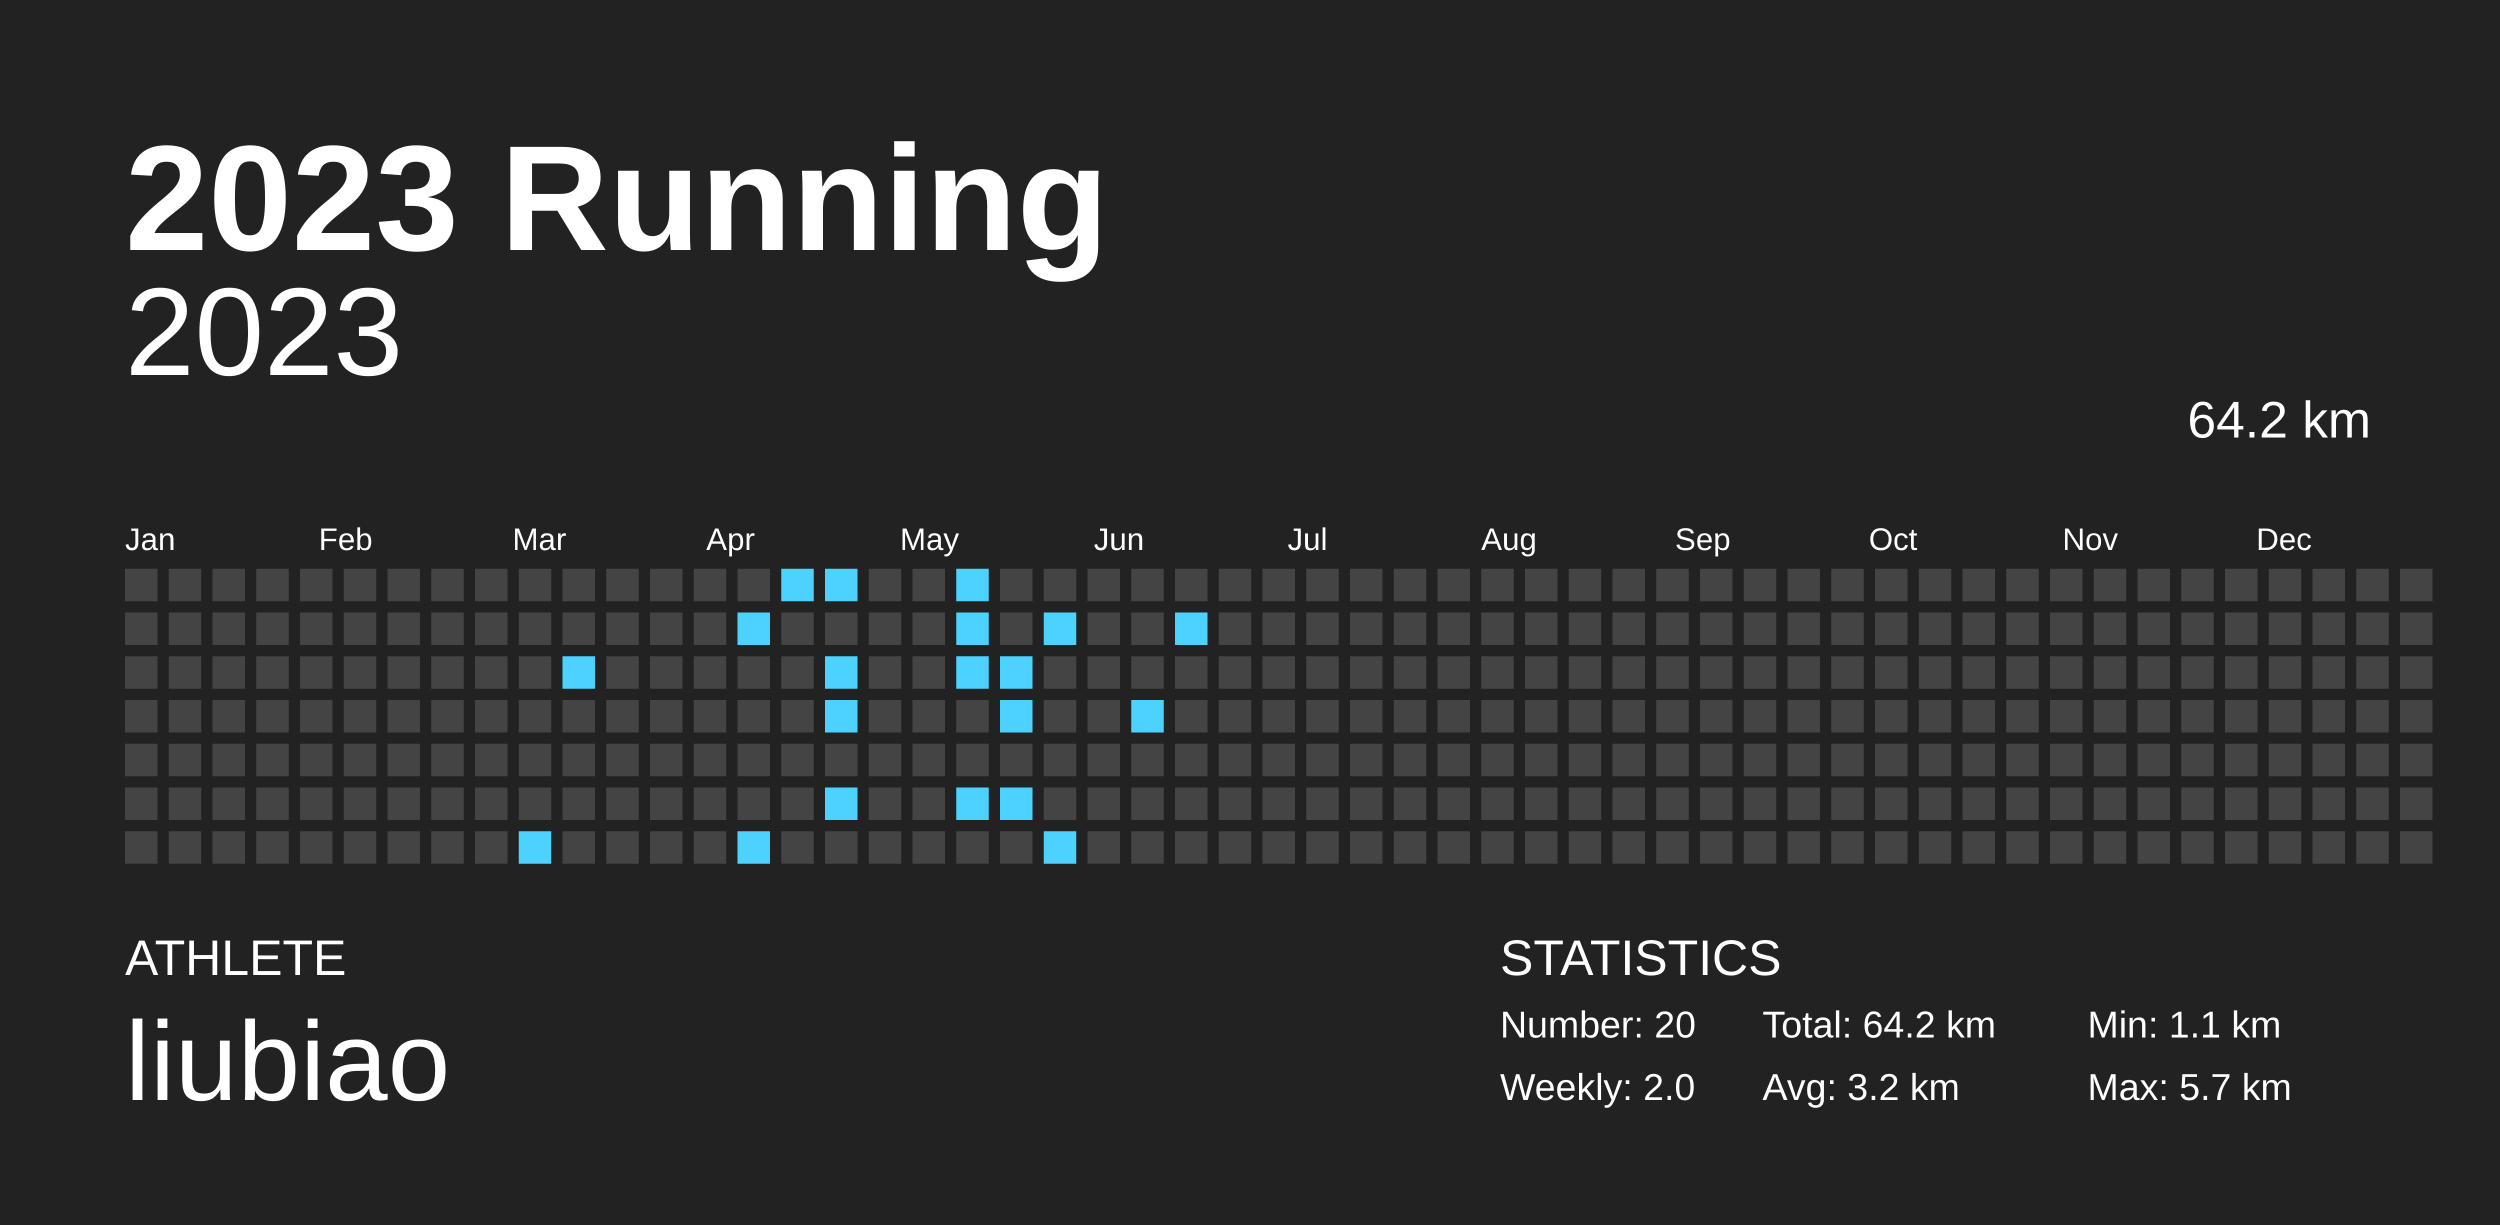
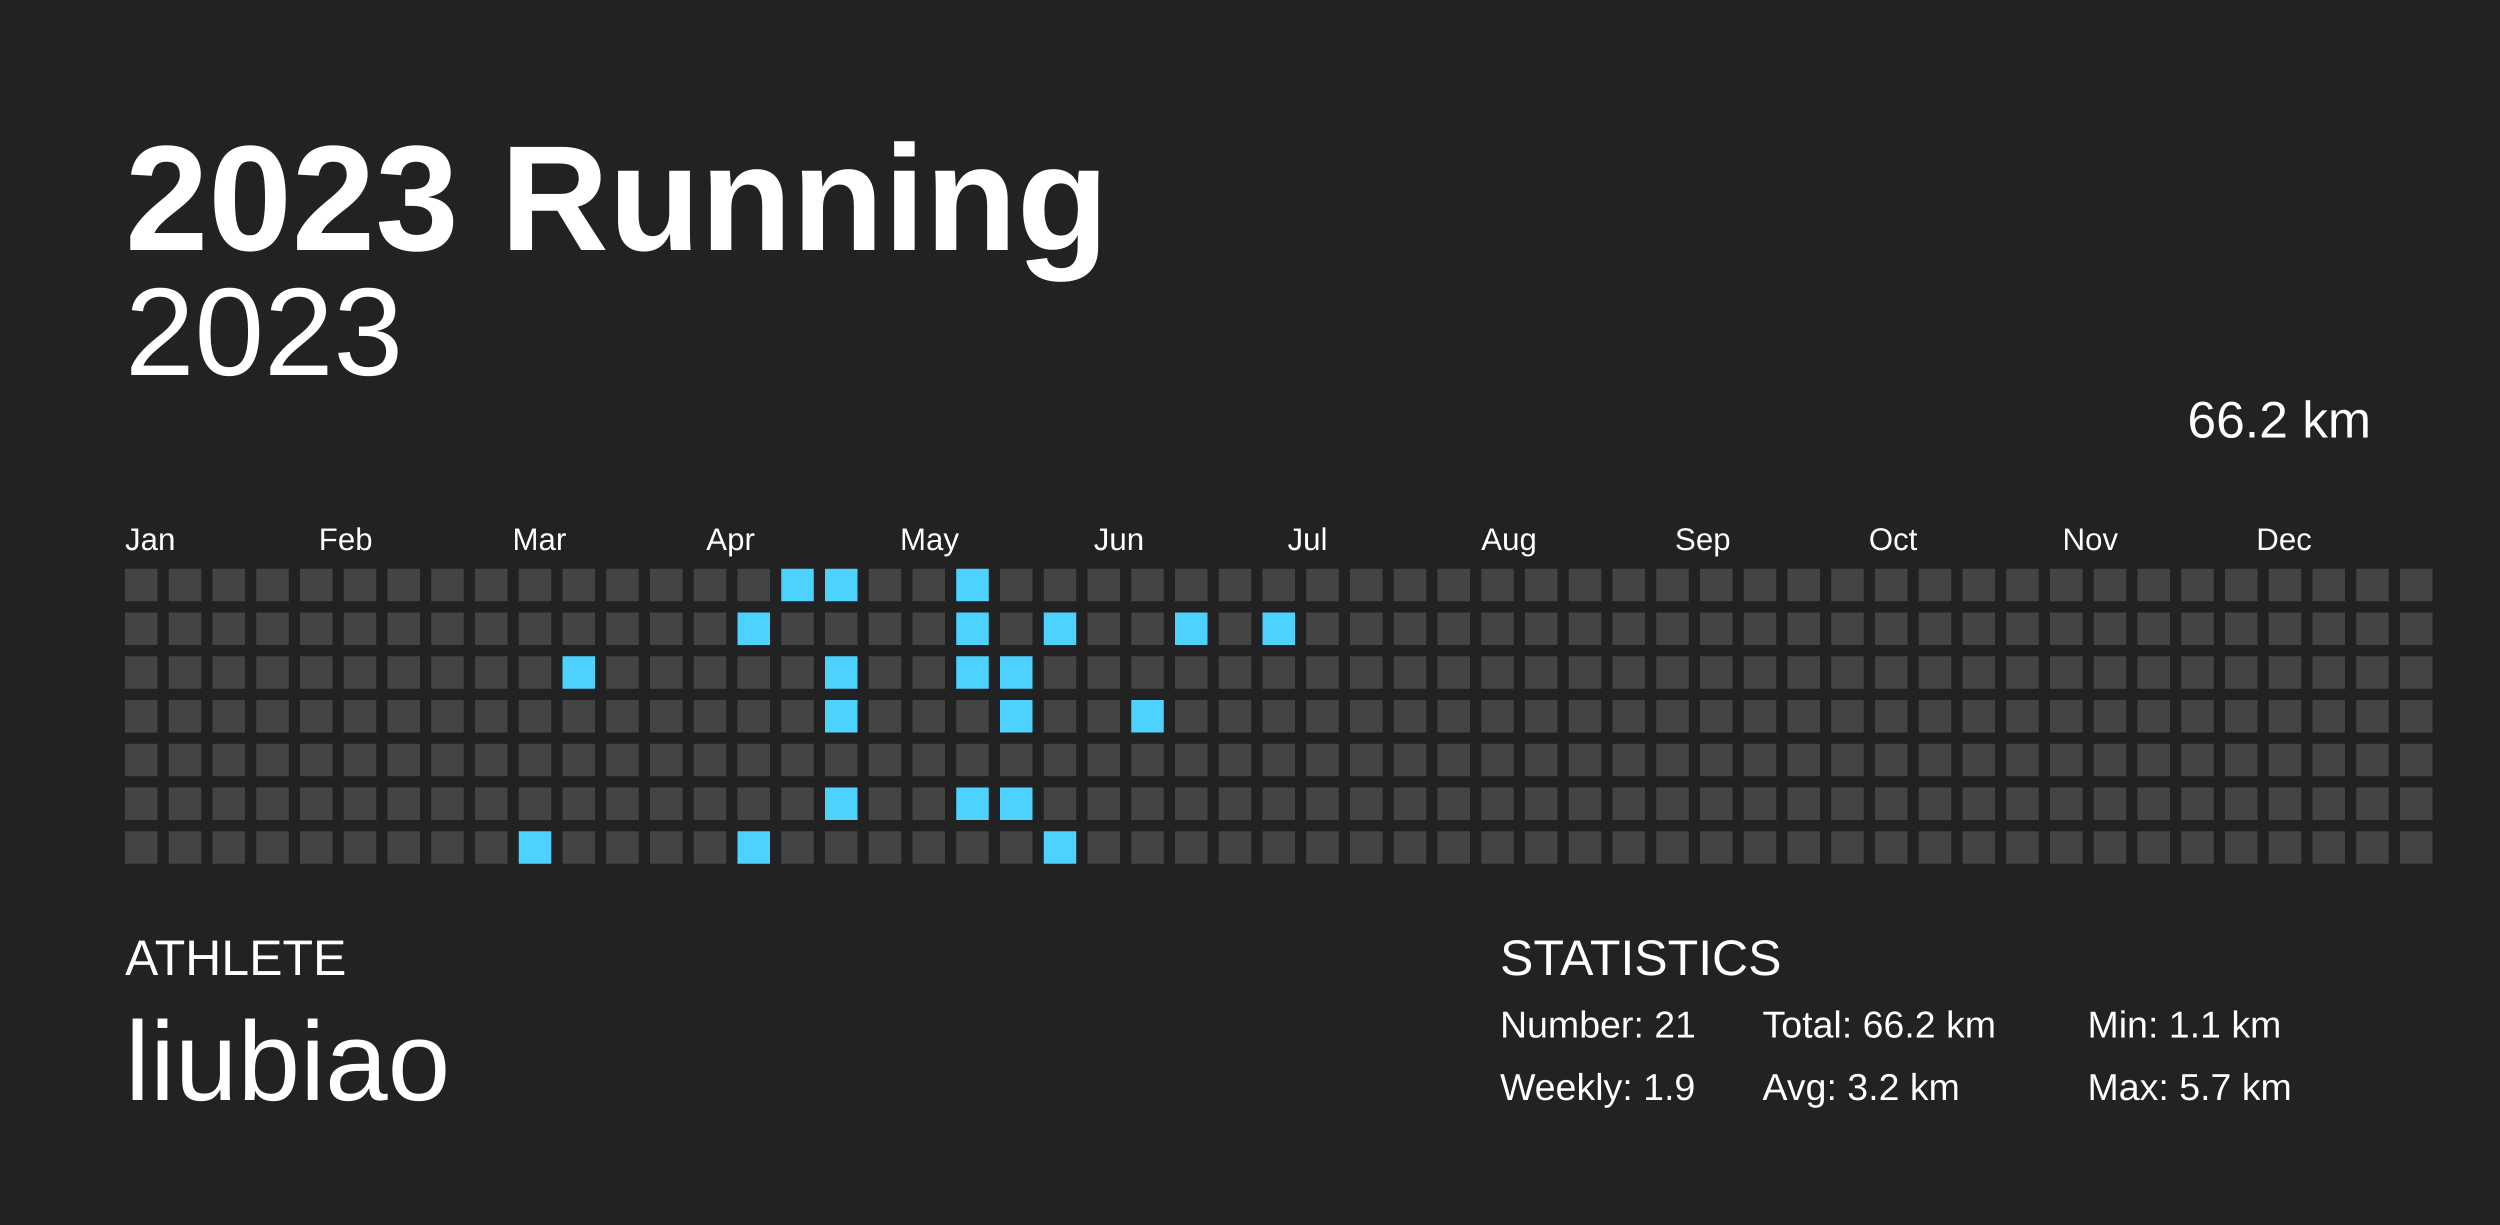
<svg xmlns="http://www.w3.org/2000/svg" baseProfile="full" height="98mm" version="1.1" viewBox="0,0,200,98" width="200mm">
  <defs />
  <rect fill="#222222" height="98" width="200" x="0" y="0" />
  <text fill="#FFFFFF" style="font-size:12px; font-family:Arial; font-weight:bold;" x="10" y="20">2023 Running</text>
  <text fill="#FFFFFF" style="font-size:4px; font-family:Arial" x="10" y="78">ATHLETE</text>
  <text fill="#FFFFFF" style="font-size:9px; font-family:Arial" x="10" y="88">liubiao</text>
  <text fill="#FFFFFF" style="font-size:4px; font-family:Arial" x="120" y="78">STATISTICS</text>
-   <text fill="#FFFFFF" style="font-size:3px; font-family:Arial" x="120" y="83">Number: 20</text>
-   <text fill="#FFFFFF" style="font-size:3px; font-family:Arial" x="120" y="88">Weekly: 2.0</text>
-   <text fill="#FFFFFF" style="font-size:3px; font-family:Arial" x="141" y="83">Total: 64.2 km</text>
+   <text fill="#FFFFFF" style="font-size:3px; font-family:Arial" x="120" y="83">Number: 21</text>
+   <text fill="#FFFFFF" style="font-size:3px; font-family:Arial" x="120" y="88">Weekly: 1.9</text>
+   <text fill="#FFFFFF" style="font-size:3px; font-family:Arial" x="141" y="83">Total: 66.2 km</text>
  <text fill="#FFFFFF" style="font-size:3px; font-family:Arial" x="141" y="88">Avg: 3.2 km</text>
  <text fill="#FFFFFF" style="font-size:3px; font-family:Arial" x="167" y="83">Min: 1.1 km</text>
  <text fill="#FFFFFF" style="font-size:3px; font-family:Arial" x="167" y="88">Max: 5.7 km</text>
  <text alignment-baseline="hanging" fill="#FFFFFF" style="font-size:10.0px; font-family:Arial;" x="10" y="30">2023</text>
-   <text alignment-baseline="hanging" fill="#FFFFFF" style="font-size:4.125px; font-family:Arial;" x="175" y="35">64.2 km</text>
+   <text alignment-baseline="hanging" fill="#FFFFFF" style="font-size:4.125px; font-family:Arial;" x="175" y="35">66.2 km</text>
  <text fill="#FFFFFF" style="font-size:2.5px; font-family:Arial" x="10.0" y="44">Jan</text>
  <text fill="#FFFFFF" style="font-size:2.5px; font-family:Arial" x="25.5" y="44">Feb</text>
  <text fill="#FFFFFF" style="font-size:2.5px; font-family:Arial" x="41.0" y="44">Mar</text>
  <text fill="#FFFFFF" style="font-size:2.5px; font-family:Arial" x="56.5" y="44">Apr</text>
  <text fill="#FFFFFF" style="font-size:2.5px; font-family:Arial" x="72.0" y="44">May</text>
  <text fill="#FFFFFF" style="font-size:2.5px; font-family:Arial" x="87.5" y="44">Jun</text>
  <text fill="#FFFFFF" style="font-size:2.5px; font-family:Arial" x="103.0" y="44">Jul</text>
  <text fill="#FFFFFF" style="font-size:2.5px; font-family:Arial" x="118.5" y="44">Aug</text>
  <text fill="#FFFFFF" style="font-size:2.5px; font-family:Arial" x="134.0" y="44">Sep</text>
  <text fill="#FFFFFF" style="font-size:2.5px; font-family:Arial" x="149.5" y="44">Oct</text>
  <text fill="#FFFFFF" style="font-size:2.5px; font-family:Arial" x="165.0" y="44">Nov</text>
  <text fill="#FFFFFF" style="font-size:2.5px; font-family:Arial" x="180.5" y="44">Dec</text>
  <rect fill="#444444" height="2.6" width="2.6" x="10.0" y="45.5" />
  <rect fill="#444444" height="2.6" width="2.6" x="10.0" y="49.0" />
  <rect fill="#444444" height="2.6" width="2.6" x="10.0" y="52.5" />
  <rect fill="#444444" height="2.6" width="2.6" x="10.0" y="56.0" />
  <rect fill="#444444" height="2.6" width="2.6" x="10.0" y="59.5" />
  <rect fill="#444444" height="2.6" width="2.6" x="10.0" y="63.0" />
  <rect fill="#444444" height="2.6" width="2.6" x="10.0" y="66.5" />
  <rect fill="#444444" height="2.6" width="2.6" x="13.5" y="45.5" />
  <rect fill="#444444" height="2.6" width="2.6" x="13.5" y="49.0" />
  <rect fill="#444444" height="2.6" width="2.6" x="13.5" y="52.5" />
  <rect fill="#444444" height="2.6" width="2.6" x="13.5" y="56.0" />
  <rect fill="#444444" height="2.6" width="2.6" x="13.5" y="59.5" />
  <rect fill="#444444" height="2.6" width="2.6" x="13.5" y="63.0" />
  <rect fill="#444444" height="2.6" width="2.6" x="13.5" y="66.5" />
  <rect fill="#444444" height="2.6" width="2.6" x="17.0" y="45.5" />
  <rect fill="#444444" height="2.6" width="2.6" x="17.0" y="49.0" />
  <rect fill="#444444" height="2.6" width="2.6" x="17.0" y="52.5" />
  <rect fill="#444444" height="2.6" width="2.6" x="17.0" y="56.0" />
  <rect fill="#444444" height="2.6" width="2.6" x="17.0" y="59.5" />
  <rect fill="#444444" height="2.6" width="2.6" x="17.0" y="63.0" />
  <rect fill="#444444" height="2.6" width="2.6" x="17.0" y="66.5" />
  <rect fill="#444444" height="2.6" width="2.6" x="20.5" y="45.5" />
  <rect fill="#444444" height="2.6" width="2.6" x="20.5" y="49.0" />
  <rect fill="#444444" height="2.6" width="2.6" x="20.5" y="52.5" />
  <rect fill="#444444" height="2.6" width="2.6" x="20.5" y="56.0" />
  <rect fill="#444444" height="2.6" width="2.6" x="20.5" y="59.5" />
  <rect fill="#444444" height="2.6" width="2.6" x="20.5" y="63.0" />
  <rect fill="#444444" height="2.6" width="2.6" x="20.5" y="66.5" />
  <rect fill="#444444" height="2.6" width="2.6" x="24.0" y="45.5" />
  <rect fill="#444444" height="2.6" width="2.6" x="24.0" y="49.0" />
  <rect fill="#444444" height="2.6" width="2.6" x="24.0" y="52.5" />
  <rect fill="#444444" height="2.6" width="2.6" x="24.0" y="56.0" />
  <rect fill="#444444" height="2.6" width="2.6" x="24.0" y="59.5" />
  <rect fill="#444444" height="2.6" width="2.6" x="24.0" y="63.0" />
  <rect fill="#444444" height="2.6" width="2.6" x="24.0" y="66.5" />
  <rect fill="#444444" height="2.6" width="2.6" x="27.5" y="45.5" />
  <rect fill="#444444" height="2.6" width="2.6" x="27.5" y="49.0" />
  <rect fill="#444444" height="2.6" width="2.6" x="27.5" y="52.5" />
  <rect fill="#444444" height="2.6" width="2.6" x="27.5" y="56.0" />
  <rect fill="#444444" height="2.6" width="2.6" x="27.5" y="59.5" />
  <rect fill="#444444" height="2.6" width="2.6" x="27.5" y="63.0" />
  <rect fill="#444444" height="2.6" width="2.6" x="27.5" y="66.5" />
  <rect fill="#444444" height="2.6" width="2.6" x="31.0" y="45.5" />
  <rect fill="#444444" height="2.6" width="2.6" x="31.0" y="49.0" />
  <rect fill="#444444" height="2.6" width="2.6" x="31.0" y="52.5" />
  <rect fill="#444444" height="2.6" width="2.6" x="31.0" y="56.0" />
  <rect fill="#444444" height="2.6" width="2.6" x="31.0" y="59.5" />
  <rect fill="#444444" height="2.6" width="2.6" x="31.0" y="63.0" />
  <rect fill="#444444" height="2.6" width="2.6" x="31.0" y="66.5" />
  <rect fill="#444444" height="2.6" width="2.6" x="34.5" y="45.5" />
  <rect fill="#444444" height="2.6" width="2.6" x="34.5" y="49.0" />
  <rect fill="#444444" height="2.6" width="2.6" x="34.5" y="52.5" />
  <rect fill="#444444" height="2.6" width="2.6" x="34.5" y="56.0" />
  <rect fill="#444444" height="2.6" width="2.6" x="34.5" y="59.5" />
  <rect fill="#444444" height="2.6" width="2.6" x="34.5" y="63.0" />
  <rect fill="#444444" height="2.6" width="2.6" x="34.5" y="66.5" />
  <rect fill="#444444" height="2.6" width="2.6" x="38.0" y="45.5" />
  <rect fill="#444444" height="2.6" width="2.6" x="38.0" y="49.0" />
  <rect fill="#444444" height="2.6" width="2.6" x="38.0" y="52.5" />
  <rect fill="#444444" height="2.6" width="2.6" x="38.0" y="56.0" />
  <rect fill="#444444" height="2.6" width="2.6" x="38.0" y="59.5" />
  <rect fill="#444444" height="2.6" width="2.6" x="38.0" y="63.0" />
  <rect fill="#444444" height="2.6" width="2.6" x="38.0" y="66.5" />
  <rect fill="#444444" height="2.6" width="2.6" x="41.5" y="45.5" />
  <rect fill="#444444" height="2.6" width="2.6" x="41.5" y="49.0" />
  <rect fill="#444444" height="2.6" width="2.6" x="41.5" y="52.5" />
  <rect fill="#444444" height="2.6" width="2.6" x="41.5" y="56.0" />
  <rect fill="#444444" height="2.6" width="2.6" x="41.5" y="59.5" />
  <rect fill="#444444" height="2.6" width="2.6" x="41.5" y="63.0" />
  <rect fill="#4dd2ff" height="2.6" width="2.6" x="41.5" y="66.5" />
  <rect fill="#444444" height="2.6" width="2.6" x="45.0" y="45.5" />
  <rect fill="#444444" height="2.6" width="2.6" x="45.0" y="49.0" />
  <rect fill="#4dd2ff" height="2.6" width="2.6" x="45.0" y="52.5" />
  <rect fill="#444444" height="2.6" width="2.6" x="45.0" y="56.0" />
  <rect fill="#444444" height="2.6" width="2.6" x="45.0" y="59.5" />
  <rect fill="#444444" height="2.6" width="2.6" x="45.0" y="63.0" />
  <rect fill="#444444" height="2.6" width="2.6" x="45.0" y="66.5" />
  <rect fill="#444444" height="2.6" width="2.6" x="48.5" y="45.5" />
  <rect fill="#444444" height="2.6" width="2.6" x="48.5" y="49.0" />
  <rect fill="#444444" height="2.6" width="2.6" x="48.5" y="52.5" />
  <rect fill="#444444" height="2.6" width="2.6" x="48.5" y="56.0" />
  <rect fill="#444444" height="2.6" width="2.6" x="48.5" y="59.5" />
  <rect fill="#444444" height="2.6" width="2.6" x="48.5" y="63.0" />
  <rect fill="#444444" height="2.6" width="2.6" x="48.5" y="66.5" />
  <rect fill="#444444" height="2.6" width="2.6" x="52.0" y="45.5" />
  <rect fill="#444444" height="2.6" width="2.6" x="52.0" y="49.0" />
  <rect fill="#444444" height="2.6" width="2.6" x="52.0" y="52.5" />
  <rect fill="#444444" height="2.6" width="2.6" x="52.0" y="56.0" />
  <rect fill="#444444" height="2.6" width="2.6" x="52.0" y="59.5" />
  <rect fill="#444444" height="2.6" width="2.6" x="52.0" y="63.0" />
  <rect fill="#444444" height="2.6" width="2.6" x="52.0" y="66.5" />
  <rect fill="#444444" height="2.6" width="2.6" x="55.5" y="45.5" />
  <rect fill="#444444" height="2.6" width="2.6" x="55.5" y="49.0" />
  <rect fill="#444444" height="2.6" width="2.6" x="55.5" y="52.5" />
  <rect fill="#444444" height="2.6" width="2.6" x="55.5" y="56.0" />
  <rect fill="#444444" height="2.6" width="2.6" x="55.5" y="59.5" />
  <rect fill="#444444" height="2.6" width="2.6" x="55.5" y="63.0" />
  <rect fill="#444444" height="2.6" width="2.6" x="55.5" y="66.5" />
  <rect fill="#444444" height="2.6" width="2.6" x="59.0" y="45.5" />
  <rect fill="#4dd2ff" height="2.6" width="2.6" x="59.0" y="49.0" />
  <rect fill="#444444" height="2.6" width="2.6" x="59.0" y="52.5" />
  <rect fill="#444444" height="2.6" width="2.6" x="59.0" y="56.0" />
  <rect fill="#444444" height="2.6" width="2.6" x="59.0" y="59.5" />
  <rect fill="#444444" height="2.6" width="2.6" x="59.0" y="63.0" />
  <rect fill="#4dd2ff" height="2.6" width="2.6" x="59.0" y="66.5" />
  <rect fill="#4dd2ff" height="2.6" width="2.6" x="62.5" y="45.5" />
  <rect fill="#444444" height="2.6" width="2.6" x="62.5" y="49.0" />
  <rect fill="#444444" height="2.6" width="2.6" x="62.5" y="52.5" />
  <rect fill="#444444" height="2.6" width="2.6" x="62.5" y="56.0" />
  <rect fill="#444444" height="2.6" width="2.6" x="62.5" y="59.5" />
  <rect fill="#444444" height="2.6" width="2.6" x="62.5" y="63.0" />
  <rect fill="#444444" height="2.6" width="2.6" x="62.5" y="66.5" />
  <rect fill="#4dd2ff" height="2.6" width="2.6" x="66.0" y="45.5" />
  <rect fill="#444444" height="2.6" width="2.6" x="66.0" y="49.0" />
  <rect fill="#4dd2ff" height="2.6" width="2.6" x="66.0" y="52.5" />
  <rect fill="#4dd2ff" height="2.6" width="2.6" x="66.0" y="56.0" />
  <rect fill="#444444" height="2.6" width="2.6" x="66.0" y="59.5" />
  <rect fill="#4dd2ff" height="2.6" width="2.6" x="66.0" y="63.0" />
  <rect fill="#444444" height="2.6" width="2.6" x="66.0" y="66.5" />
  <rect fill="#444444" height="2.6" width="2.6" x="69.5" y="45.5" />
  <rect fill="#444444" height="2.6" width="2.6" x="69.5" y="49.0" />
  <rect fill="#444444" height="2.6" width="2.6" x="69.5" y="52.5" />
  <rect fill="#444444" height="2.6" width="2.6" x="69.5" y="56.0" />
  <rect fill="#444444" height="2.6" width="2.6" x="69.5" y="59.5" />
  <rect fill="#444444" height="2.6" width="2.6" x="69.5" y="63.0" />
  <rect fill="#444444" height="2.6" width="2.6" x="69.5" y="66.5" />
  <rect fill="#444444" height="2.6" width="2.6" x="73.0" y="45.5" />
  <rect fill="#444444" height="2.6" width="2.6" x="73.0" y="49.0" />
  <rect fill="#444444" height="2.6" width="2.6" x="73.0" y="52.5" />
  <rect fill="#444444" height="2.6" width="2.6" x="73.0" y="56.0" />
  <rect fill="#444444" height="2.6" width="2.6" x="73.0" y="59.5" />
  <rect fill="#444444" height="2.6" width="2.6" x="73.0" y="63.0" />
  <rect fill="#444444" height="2.6" width="2.6" x="73.0" y="66.5" />
  <rect fill="#4dd2ff" height="2.6" width="2.6" x="76.5" y="45.5" />
  <rect fill="#4dd2ff" height="2.6" width="2.6" x="76.5" y="49.0" />
  <rect fill="#4dd2ff" height="2.6" width="2.6" x="76.5" y="52.5" />
  <rect fill="#444444" height="2.6" width="2.6" x="76.5" y="56.0" />
  <rect fill="#444444" height="2.6" width="2.6" x="76.5" y="59.5" />
  <rect fill="#4dd2ff" height="2.6" width="2.6" x="76.5" y="63.0" />
  <rect fill="#444444" height="2.6" width="2.6" x="76.5" y="66.5" />
  <rect fill="#444444" height="2.6" width="2.6" x="80.0" y="45.5" />
  <rect fill="#444444" height="2.6" width="2.6" x="80.0" y="49.0" />
  <rect fill="#4dd2ff" height="2.6" width="2.6" x="80.0" y="52.5" />
  <rect fill="#4dd2ff" height="2.6" width="2.6" x="80.0" y="56.0" />
  <rect fill="#444444" height="2.6" width="2.6" x="80.0" y="59.5" />
  <rect fill="#4dd2ff" height="2.6" width="2.6" x="80.0" y="63.0" />
  <rect fill="#444444" height="2.6" width="2.6" x="80.0" y="66.5" />
  <rect fill="#444444" height="2.6" width="2.6" x="83.5" y="45.5" />
  <rect fill="#4dd2ff" height="2.6" width="2.6" x="83.5" y="49.0" />
  <rect fill="#444444" height="2.6" width="2.6" x="83.5" y="52.5" />
  <rect fill="#444444" height="2.6" width="2.6" x="83.5" y="56.0" />
  <rect fill="#444444" height="2.6" width="2.6" x="83.5" y="59.5" />
  <rect fill="#444444" height="2.6" width="2.6" x="83.5" y="63.0" />
  <rect fill="#4dd2ff" height="2.6" width="2.6" x="83.5" y="66.5" />
  <rect fill="#444444" height="2.6" width="2.6" x="87.0" y="45.5" />
  <rect fill="#444444" height="2.6" width="2.6" x="87.0" y="49.0" />
  <rect fill="#444444" height="2.6" width="2.6" x="87.0" y="52.5" />
  <rect fill="#444444" height="2.6" width="2.6" x="87.0" y="56.0" />
  <rect fill="#444444" height="2.6" width="2.6" x="87.0" y="59.5" />
  <rect fill="#444444" height="2.6" width="2.6" x="87.0" y="63.0" />
  <rect fill="#444444" height="2.6" width="2.6" x="87.0" y="66.5" />
  <rect fill="#444444" height="2.6" width="2.6" x="90.5" y="45.5" />
  <rect fill="#444444" height="2.6" width="2.6" x="90.5" y="49.0" />
  <rect fill="#444444" height="2.6" width="2.6" x="90.5" y="52.5" />
  <rect fill="#4dd2ff" height="2.6" width="2.6" x="90.5" y="56.0" />
  <rect fill="#444444" height="2.6" width="2.6" x="90.5" y="59.5" />
  <rect fill="#444444" height="2.6" width="2.6" x="90.5" y="63.0" />
  <rect fill="#444444" height="2.6" width="2.6" x="90.5" y="66.5" />
  <rect fill="#444444" height="2.6" width="2.6" x="94.0" y="45.5" />
  <rect fill="#4dd2ff" height="2.6" width="2.6" x="94.0" y="49.0" />
  <rect fill="#444444" height="2.6" width="2.6" x="94.0" y="52.5" />
  <rect fill="#444444" height="2.6" width="2.6" x="94.0" y="56.0" />
  <rect fill="#444444" height="2.6" width="2.6" x="94.0" y="59.5" />
  <rect fill="#444444" height="2.6" width="2.6" x="94.0" y="63.0" />
  <rect fill="#444444" height="2.6" width="2.6" x="94.0" y="66.5" />
  <rect fill="#444444" height="2.6" width="2.6" x="97.5" y="45.5" />
  <rect fill="#444444" height="2.6" width="2.6" x="97.5" y="49.0" />
  <rect fill="#444444" height="2.6" width="2.6" x="97.5" y="52.5" />
  <rect fill="#444444" height="2.6" width="2.6" x="97.5" y="56.0" />
  <rect fill="#444444" height="2.6" width="2.6" x="97.5" y="59.5" />
  <rect fill="#444444" height="2.6" width="2.6" x="97.5" y="63.0" />
  <rect fill="#444444" height="2.6" width="2.6" x="97.5" y="66.5" />
  <rect fill="#444444" height="2.6" width="2.6" x="101.0" y="45.5" />
-   <rect fill="#444444" height="2.6" width="2.6" x="101.0" y="49.0" />
+   <rect fill="#4dd2ff" height="2.6" width="2.6" x="101.0" y="49.0" />
  <rect fill="#444444" height="2.6" width="2.6" x="101.0" y="52.5" />
  <rect fill="#444444" height="2.6" width="2.6" x="101.0" y="56.0" />
  <rect fill="#444444" height="2.6" width="2.6" x="101.0" y="59.5" />
  <rect fill="#444444" height="2.6" width="2.6" x="101.0" y="63.0" />
  <rect fill="#444444" height="2.6" width="2.6" x="101.0" y="66.5" />
  <rect fill="#444444" height="2.6" width="2.6" x="104.5" y="45.5" />
  <rect fill="#444444" height="2.6" width="2.6" x="104.5" y="49.0" />
  <rect fill="#444444" height="2.6" width="2.6" x="104.5" y="52.5" />
  <rect fill="#444444" height="2.6" width="2.6" x="104.5" y="56.0" />
  <rect fill="#444444" height="2.6" width="2.6" x="104.5" y="59.5" />
  <rect fill="#444444" height="2.6" width="2.6" x="104.5" y="63.0" />
  <rect fill="#444444" height="2.6" width="2.6" x="104.5" y="66.5" />
  <rect fill="#444444" height="2.6" width="2.6" x="108.0" y="45.5" />
  <rect fill="#444444" height="2.6" width="2.6" x="108.0" y="49.0" />
  <rect fill="#444444" height="2.6" width="2.6" x="108.0" y="52.5" />
  <rect fill="#444444" height="2.6" width="2.6" x="108.0" y="56.0" />
  <rect fill="#444444" height="2.6" width="2.6" x="108.0" y="59.5" />
  <rect fill="#444444" height="2.6" width="2.6" x="108.0" y="63.0" />
  <rect fill="#444444" height="2.6" width="2.6" x="108.0" y="66.5" />
  <rect fill="#444444" height="2.6" width="2.6" x="111.5" y="45.5" />
  <rect fill="#444444" height="2.6" width="2.6" x="111.5" y="49.0" />
  <rect fill="#444444" height="2.6" width="2.6" x="111.5" y="52.5" />
  <rect fill="#444444" height="2.6" width="2.6" x="111.5" y="56.0" />
  <rect fill="#444444" height="2.6" width="2.6" x="111.5" y="59.5" />
  <rect fill="#444444" height="2.6" width="2.6" x="111.5" y="63.0" />
  <rect fill="#444444" height="2.6" width="2.6" x="111.5" y="66.5" />
  <rect fill="#444444" height="2.6" width="2.6" x="115.0" y="45.5" />
  <rect fill="#444444" height="2.6" width="2.6" x="115.0" y="49.0" />
  <rect fill="#444444" height="2.6" width="2.6" x="115.0" y="52.5" />
  <rect fill="#444444" height="2.6" width="2.6" x="115.0" y="56.0" />
  <rect fill="#444444" height="2.6" width="2.6" x="115.0" y="59.5" />
  <rect fill="#444444" height="2.6" width="2.6" x="115.0" y="63.0" />
  <rect fill="#444444" height="2.6" width="2.6" x="115.0" y="66.5" />
  <rect fill="#444444" height="2.6" width="2.6" x="118.5" y="45.5" />
  <rect fill="#444444" height="2.6" width="2.6" x="118.5" y="49.0" />
  <rect fill="#444444" height="2.6" width="2.6" x="118.5" y="52.5" />
  <rect fill="#444444" height="2.6" width="2.6" x="118.5" y="56.0" />
  <rect fill="#444444" height="2.6" width="2.6" x="118.5" y="59.5" />
  <rect fill="#444444" height="2.6" width="2.6" x="118.5" y="63.0" />
  <rect fill="#444444" height="2.6" width="2.6" x="118.5" y="66.5" />
  <rect fill="#444444" height="2.6" width="2.6" x="122.0" y="45.5" />
  <rect fill="#444444" height="2.6" width="2.6" x="122.0" y="49.0" />
  <rect fill="#444444" height="2.6" width="2.6" x="122.0" y="52.5" />
  <rect fill="#444444" height="2.6" width="2.6" x="122.0" y="56.0" />
  <rect fill="#444444" height="2.6" width="2.6" x="122.0" y="59.5" />
  <rect fill="#444444" height="2.6" width="2.6" x="122.0" y="63.0" />
  <rect fill="#444444" height="2.6" width="2.6" x="122.0" y="66.5" />
  <rect fill="#444444" height="2.6" width="2.6" x="125.5" y="45.5" />
  <rect fill="#444444" height="2.6" width="2.6" x="125.5" y="49.0" />
  <rect fill="#444444" height="2.6" width="2.6" x="125.5" y="52.5" />
  <rect fill="#444444" height="2.6" width="2.6" x="125.5" y="56.0" />
  <rect fill="#444444" height="2.6" width="2.6" x="125.5" y="59.5" />
  <rect fill="#444444" height="2.6" width="2.6" x="125.5" y="63.0" />
  <rect fill="#444444" height="2.6" width="2.6" x="125.5" y="66.5" />
  <rect fill="#444444" height="2.6" width="2.6" x="129.0" y="45.5" />
  <rect fill="#444444" height="2.6" width="2.6" x="129.0" y="49.0" />
  <rect fill="#444444" height="2.6" width="2.6" x="129.0" y="52.5" />
  <rect fill="#444444" height="2.6" width="2.6" x="129.0" y="56.0" />
  <rect fill="#444444" height="2.6" width="2.6" x="129.0" y="59.5" />
  <rect fill="#444444" height="2.6" width="2.6" x="129.0" y="63.0" />
  <rect fill="#444444" height="2.6" width="2.6" x="129.0" y="66.5" />
  <rect fill="#444444" height="2.6" width="2.6" x="132.5" y="45.5" />
  <rect fill="#444444" height="2.6" width="2.6" x="132.5" y="49.0" />
  <rect fill="#444444" height="2.6" width="2.6" x="132.5" y="52.5" />
  <rect fill="#444444" height="2.6" width="2.6" x="132.5" y="56.0" />
  <rect fill="#444444" height="2.6" width="2.6" x="132.5" y="59.5" />
  <rect fill="#444444" height="2.6" width="2.6" x="132.5" y="63.0" />
  <rect fill="#444444" height="2.6" width="2.6" x="132.5" y="66.5" />
  <rect fill="#444444" height="2.6" width="2.6" x="136.0" y="45.5" />
  <rect fill="#444444" height="2.6" width="2.6" x="136.0" y="49.0" />
  <rect fill="#444444" height="2.6" width="2.6" x="136.0" y="52.5" />
  <rect fill="#444444" height="2.6" width="2.6" x="136.0" y="56.0" />
  <rect fill="#444444" height="2.6" width="2.6" x="136.0" y="59.5" />
  <rect fill="#444444" height="2.6" width="2.6" x="136.0" y="63.0" />
  <rect fill="#444444" height="2.6" width="2.6" x="136.0" y="66.5" />
  <rect fill="#444444" height="2.6" width="2.6" x="139.5" y="45.5" />
  <rect fill="#444444" height="2.6" width="2.6" x="139.5" y="49.0" />
  <rect fill="#444444" height="2.6" width="2.6" x="139.5" y="52.5" />
  <rect fill="#444444" height="2.6" width="2.6" x="139.5" y="56.0" />
  <rect fill="#444444" height="2.6" width="2.6" x="139.5" y="59.5" />
  <rect fill="#444444" height="2.6" width="2.6" x="139.5" y="63.0" />
  <rect fill="#444444" height="2.6" width="2.6" x="139.5" y="66.5" />
  <rect fill="#444444" height="2.6" width="2.6" x="143.0" y="45.5" />
  <rect fill="#444444" height="2.6" width="2.6" x="143.0" y="49.0" />
  <rect fill="#444444" height="2.6" width="2.6" x="143.0" y="52.5" />
  <rect fill="#444444" height="2.6" width="2.6" x="143.0" y="56.0" />
  <rect fill="#444444" height="2.6" width="2.6" x="143.0" y="59.5" />
  <rect fill="#444444" height="2.6" width="2.6" x="143.0" y="63.0" />
  <rect fill="#444444" height="2.6" width="2.6" x="143.0" y="66.5" />
  <rect fill="#444444" height="2.6" width="2.6" x="146.5" y="45.5" />
  <rect fill="#444444" height="2.6" width="2.6" x="146.5" y="49.0" />
  <rect fill="#444444" height="2.6" width="2.6" x="146.5" y="52.5" />
  <rect fill="#444444" height="2.6" width="2.6" x="146.5" y="56.0" />
  <rect fill="#444444" height="2.6" width="2.6" x="146.5" y="59.5" />
  <rect fill="#444444" height="2.6" width="2.6" x="146.5" y="63.0" />
  <rect fill="#444444" height="2.6" width="2.6" x="146.5" y="66.5" />
  <rect fill="#444444" height="2.6" width="2.6" x="150.0" y="45.5" />
  <rect fill="#444444" height="2.6" width="2.6" x="150.0" y="49.0" />
  <rect fill="#444444" height="2.6" width="2.6" x="150.0" y="52.5" />
  <rect fill="#444444" height="2.6" width="2.6" x="150.0" y="56.0" />
  <rect fill="#444444" height="2.6" width="2.6" x="150.0" y="59.5" />
  <rect fill="#444444" height="2.6" width="2.6" x="150.0" y="63.0" />
  <rect fill="#444444" height="2.6" width="2.6" x="150.0" y="66.5" />
  <rect fill="#444444" height="2.6" width="2.6" x="153.5" y="45.5" />
  <rect fill="#444444" height="2.6" width="2.6" x="153.5" y="49.0" />
  <rect fill="#444444" height="2.6" width="2.6" x="153.5" y="52.5" />
  <rect fill="#444444" height="2.6" width="2.6" x="153.5" y="56.0" />
  <rect fill="#444444" height="2.6" width="2.6" x="153.5" y="59.5" />
  <rect fill="#444444" height="2.6" width="2.6" x="153.5" y="63.0" />
  <rect fill="#444444" height="2.6" width="2.6" x="153.5" y="66.5" />
  <rect fill="#444444" height="2.6" width="2.6" x="157.0" y="45.5" />
  <rect fill="#444444" height="2.6" width="2.6" x="157.0" y="49.0" />
  <rect fill="#444444" height="2.6" width="2.6" x="157.0" y="52.5" />
  <rect fill="#444444" height="2.6" width="2.6" x="157.0" y="56.0" />
  <rect fill="#444444" height="2.6" width="2.6" x="157.0" y="59.5" />
  <rect fill="#444444" height="2.6" width="2.6" x="157.0" y="63.0" />
  <rect fill="#444444" height="2.6" width="2.6" x="157.0" y="66.5" />
  <rect fill="#444444" height="2.6" width="2.6" x="160.5" y="45.5" />
  <rect fill="#444444" height="2.6" width="2.6" x="160.5" y="49.0" />
  <rect fill="#444444" height="2.6" width="2.6" x="160.5" y="52.5" />
  <rect fill="#444444" height="2.6" width="2.6" x="160.5" y="56.0" />
  <rect fill="#444444" height="2.6" width="2.6" x="160.5" y="59.5" />
  <rect fill="#444444" height="2.6" width="2.6" x="160.5" y="63.0" />
  <rect fill="#444444" height="2.6" width="2.6" x="160.5" y="66.5" />
  <rect fill="#444444" height="2.6" width="2.6" x="164.0" y="45.5" />
  <rect fill="#444444" height="2.6" width="2.6" x="164.0" y="49.0" />
  <rect fill="#444444" height="2.6" width="2.6" x="164.0" y="52.5" />
  <rect fill="#444444" height="2.6" width="2.6" x="164.0" y="56.0" />
  <rect fill="#444444" height="2.6" width="2.6" x="164.0" y="59.5" />
  <rect fill="#444444" height="2.6" width="2.6" x="164.0" y="63.0" />
  <rect fill="#444444" height="2.6" width="2.6" x="164.0" y="66.5" />
  <rect fill="#444444" height="2.6" width="2.6" x="167.5" y="45.5" />
  <rect fill="#444444" height="2.6" width="2.6" x="167.5" y="49.0" />
  <rect fill="#444444" height="2.6" width="2.6" x="167.5" y="52.5" />
  <rect fill="#444444" height="2.6" width="2.6" x="167.5" y="56.0" />
  <rect fill="#444444" height="2.6" width="2.6" x="167.5" y="59.5" />
  <rect fill="#444444" height="2.6" width="2.6" x="167.5" y="63.0" />
  <rect fill="#444444" height="2.6" width="2.6" x="167.5" y="66.5" />
  <rect fill="#444444" height="2.6" width="2.6" x="171.0" y="45.5" />
  <rect fill="#444444" height="2.6" width="2.6" x="171.0" y="49.0" />
  <rect fill="#444444" height="2.6" width="2.6" x="171.0" y="52.5" />
  <rect fill="#444444" height="2.6" width="2.6" x="171.0" y="56.0" />
  <rect fill="#444444" height="2.6" width="2.6" x="171.0" y="59.5" />
  <rect fill="#444444" height="2.6" width="2.6" x="171.0" y="63.0" />
  <rect fill="#444444" height="2.6" width="2.6" x="171.0" y="66.5" />
  <rect fill="#444444" height="2.6" width="2.6" x="174.5" y="45.5" />
  <rect fill="#444444" height="2.6" width="2.6" x="174.5" y="49.0" />
  <rect fill="#444444" height="2.6" width="2.6" x="174.5" y="52.5" />
  <rect fill="#444444" height="2.6" width="2.6" x="174.5" y="56.0" />
  <rect fill="#444444" height="2.6" width="2.6" x="174.5" y="59.5" />
  <rect fill="#444444" height="2.6" width="2.6" x="174.5" y="63.0" />
  <rect fill="#444444" height="2.6" width="2.6" x="174.5" y="66.5" />
  <rect fill="#444444" height="2.6" width="2.6" x="178.0" y="45.5" />
  <rect fill="#444444" height="2.6" width="2.6" x="178.0" y="49.0" />
  <rect fill="#444444" height="2.6" width="2.6" x="178.0" y="52.5" />
  <rect fill="#444444" height="2.6" width="2.6" x="178.0" y="56.0" />
  <rect fill="#444444" height="2.6" width="2.6" x="178.0" y="59.5" />
  <rect fill="#444444" height="2.6" width="2.6" x="178.0" y="63.0" />
  <rect fill="#444444" height="2.6" width="2.6" x="178.0" y="66.5" />
  <rect fill="#444444" height="2.6" width="2.6" x="181.5" y="45.5" />
  <rect fill="#444444" height="2.6" width="2.6" x="181.5" y="49.0" />
  <rect fill="#444444" height="2.6" width="2.6" x="181.5" y="52.5" />
  <rect fill="#444444" height="2.6" width="2.6" x="181.5" y="56.0" />
  <rect fill="#444444" height="2.6" width="2.6" x="181.5" y="59.5" />
  <rect fill="#444444" height="2.6" width="2.6" x="181.5" y="63.0" />
  <rect fill="#444444" height="2.6" width="2.6" x="181.5" y="66.5" />
  <rect fill="#444444" height="2.6" width="2.6" x="185.0" y="45.5" />
  <rect fill="#444444" height="2.6" width="2.6" x="185.0" y="49.0" />
  <rect fill="#444444" height="2.6" width="2.6" x="185.0" y="52.5" />
  <rect fill="#444444" height="2.6" width="2.6" x="185.0" y="56.0" />
  <rect fill="#444444" height="2.6" width="2.6" x="185.0" y="59.5" />
  <rect fill="#444444" height="2.6" width="2.6" x="185.0" y="63.0" />
  <rect fill="#444444" height="2.6" width="2.6" x="185.0" y="66.5" />
  <rect fill="#444444" height="2.6" width="2.6" x="188.5" y="45.5" />
  <rect fill="#444444" height="2.6" width="2.6" x="188.5" y="49.0" />
  <rect fill="#444444" height="2.6" width="2.6" x="188.5" y="52.5" />
  <rect fill="#444444" height="2.6" width="2.6" x="188.5" y="56.0" />
  <rect fill="#444444" height="2.6" width="2.6" x="188.5" y="59.5" />
  <rect fill="#444444" height="2.6" width="2.6" x="188.5" y="63.0" />
  <rect fill="#444444" height="2.6" width="2.6" x="188.5" y="66.5" />
  <rect fill="#444444" height="2.6" width="2.6" x="192.0" y="45.5" />
  <rect fill="#444444" height="2.6" width="2.6" x="192.0" y="49.0" />
  <rect fill="#444444" height="2.6" width="2.6" x="192.0" y="52.5" />
  <rect fill="#444444" height="2.6" width="2.6" x="192.0" y="56.0" />
  <rect fill="#444444" height="2.6" width="2.6" x="192.0" y="59.5" />
  <rect fill="#444444" height="2.6" width="2.6" x="192.0" y="63.0" />
  <rect fill="#444444" height="2.6" width="2.6" x="192.0" y="66.5" />
</svg>
